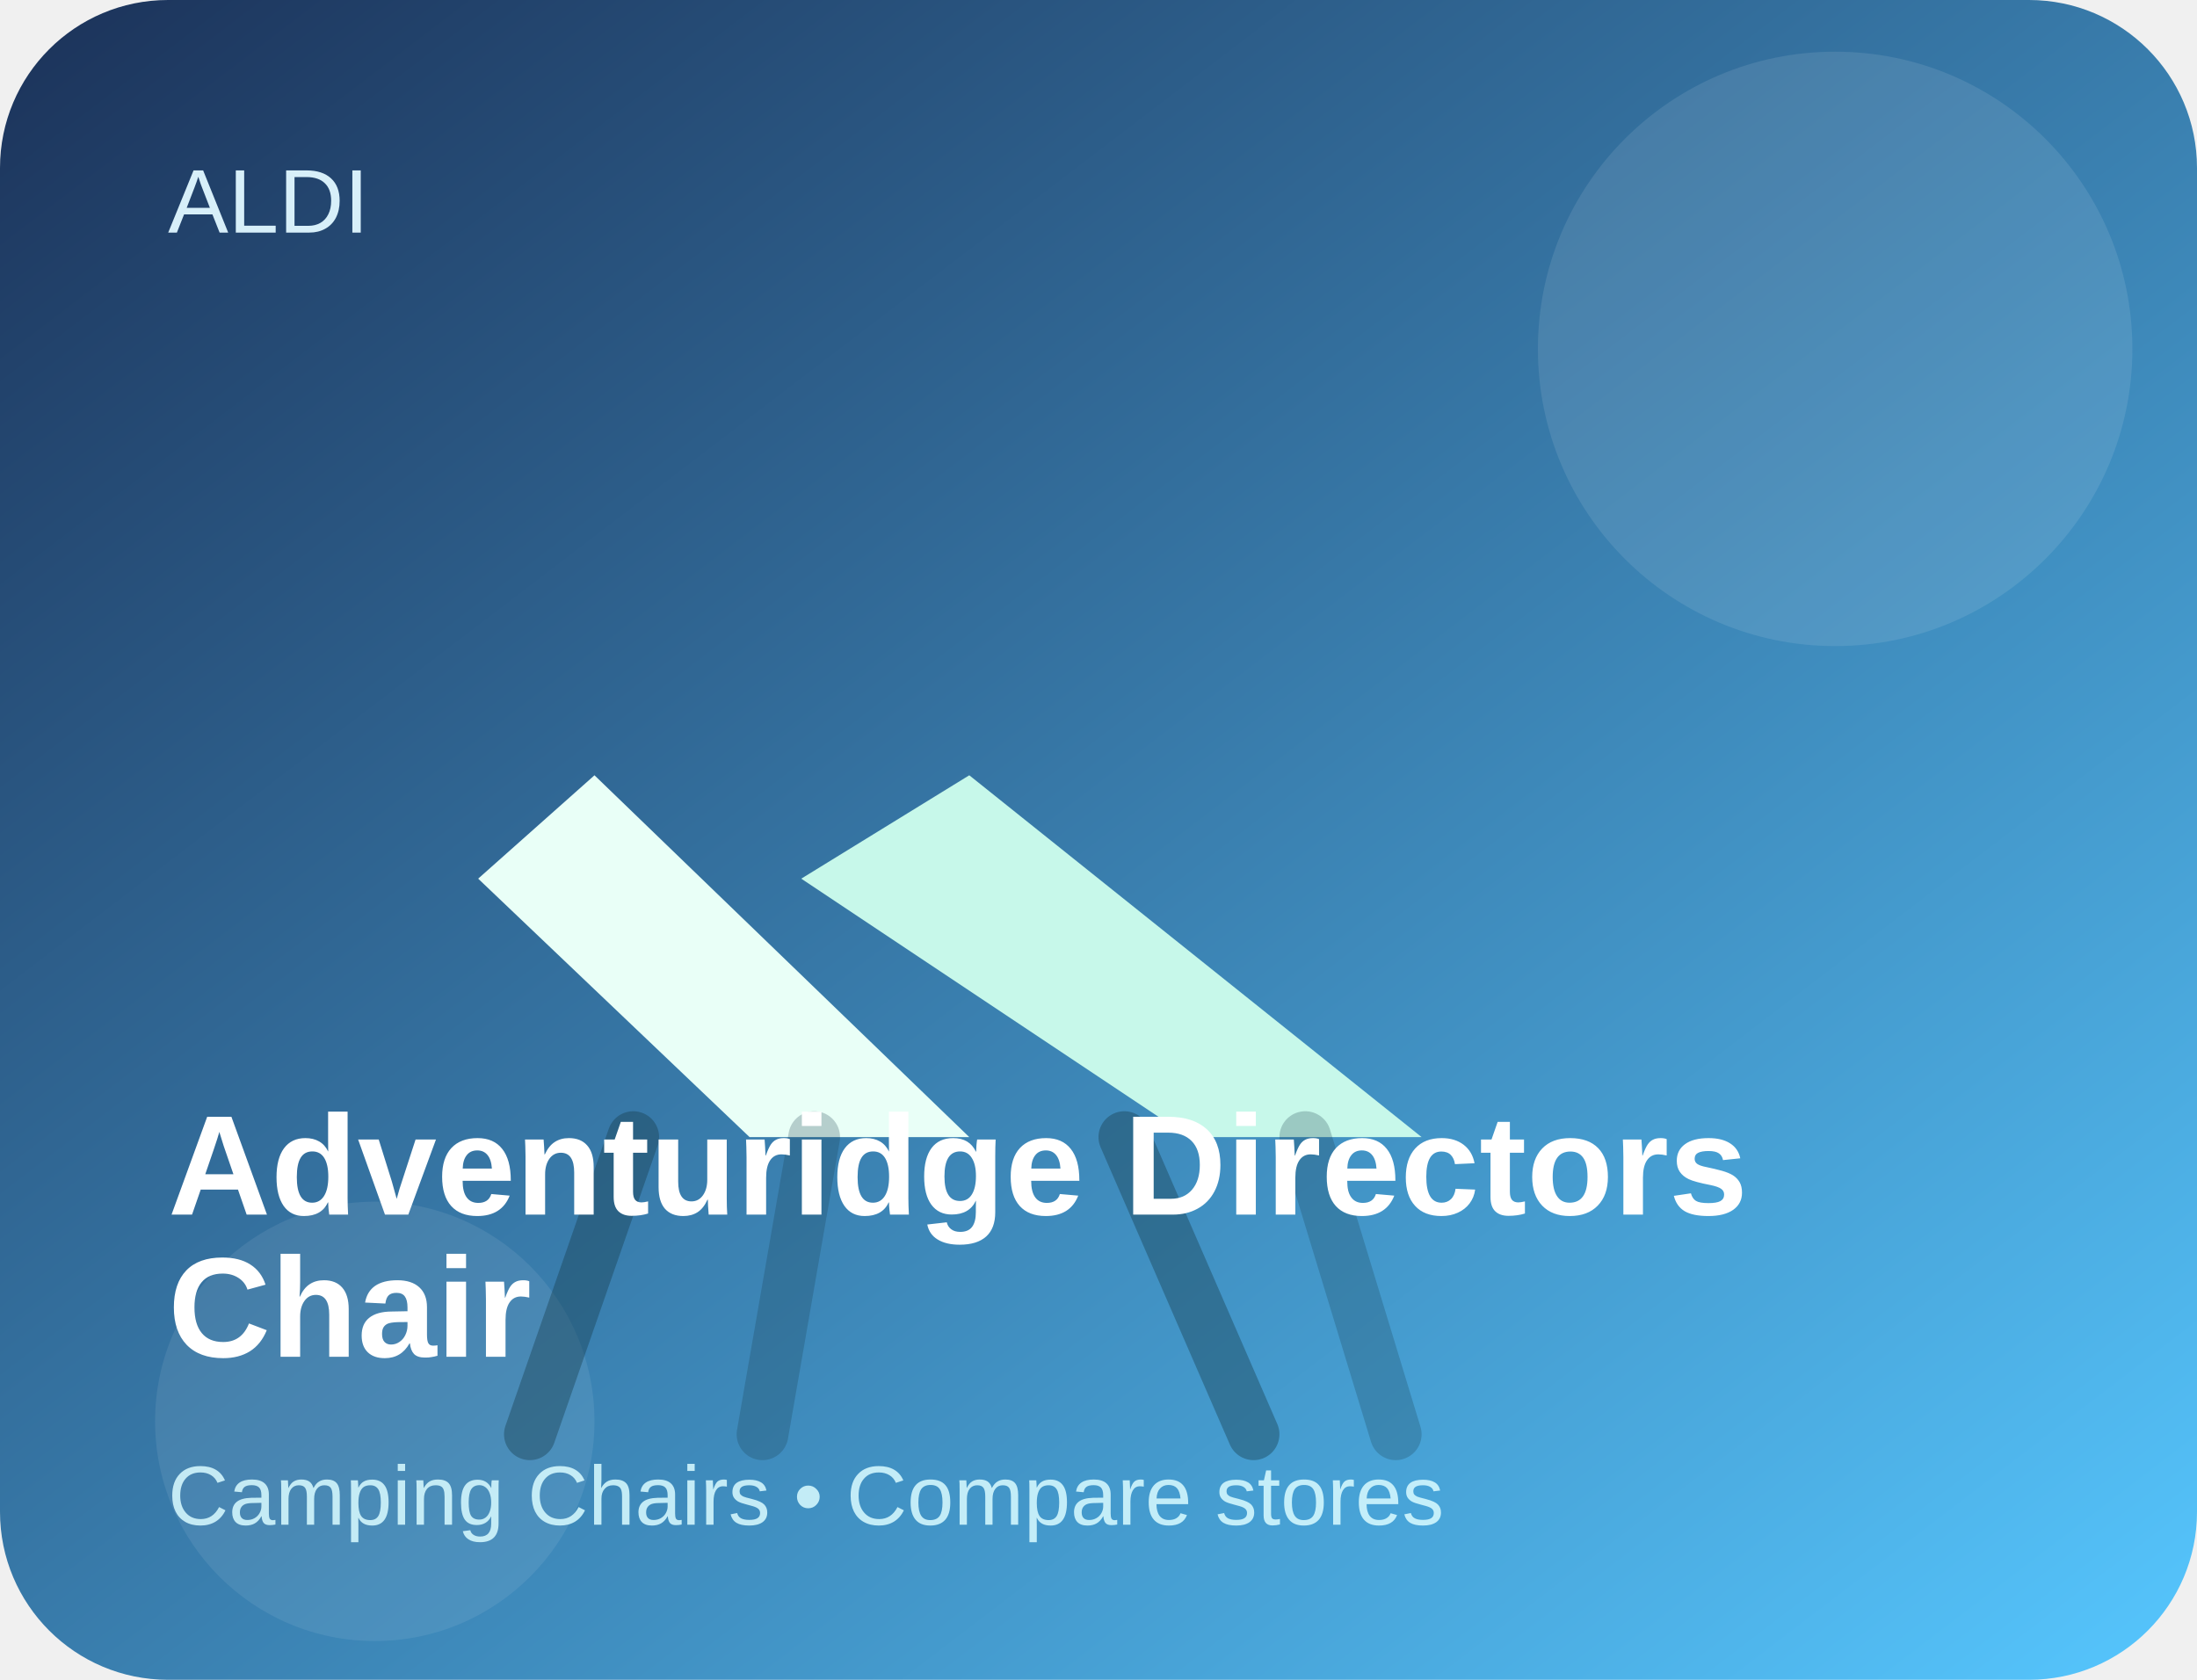
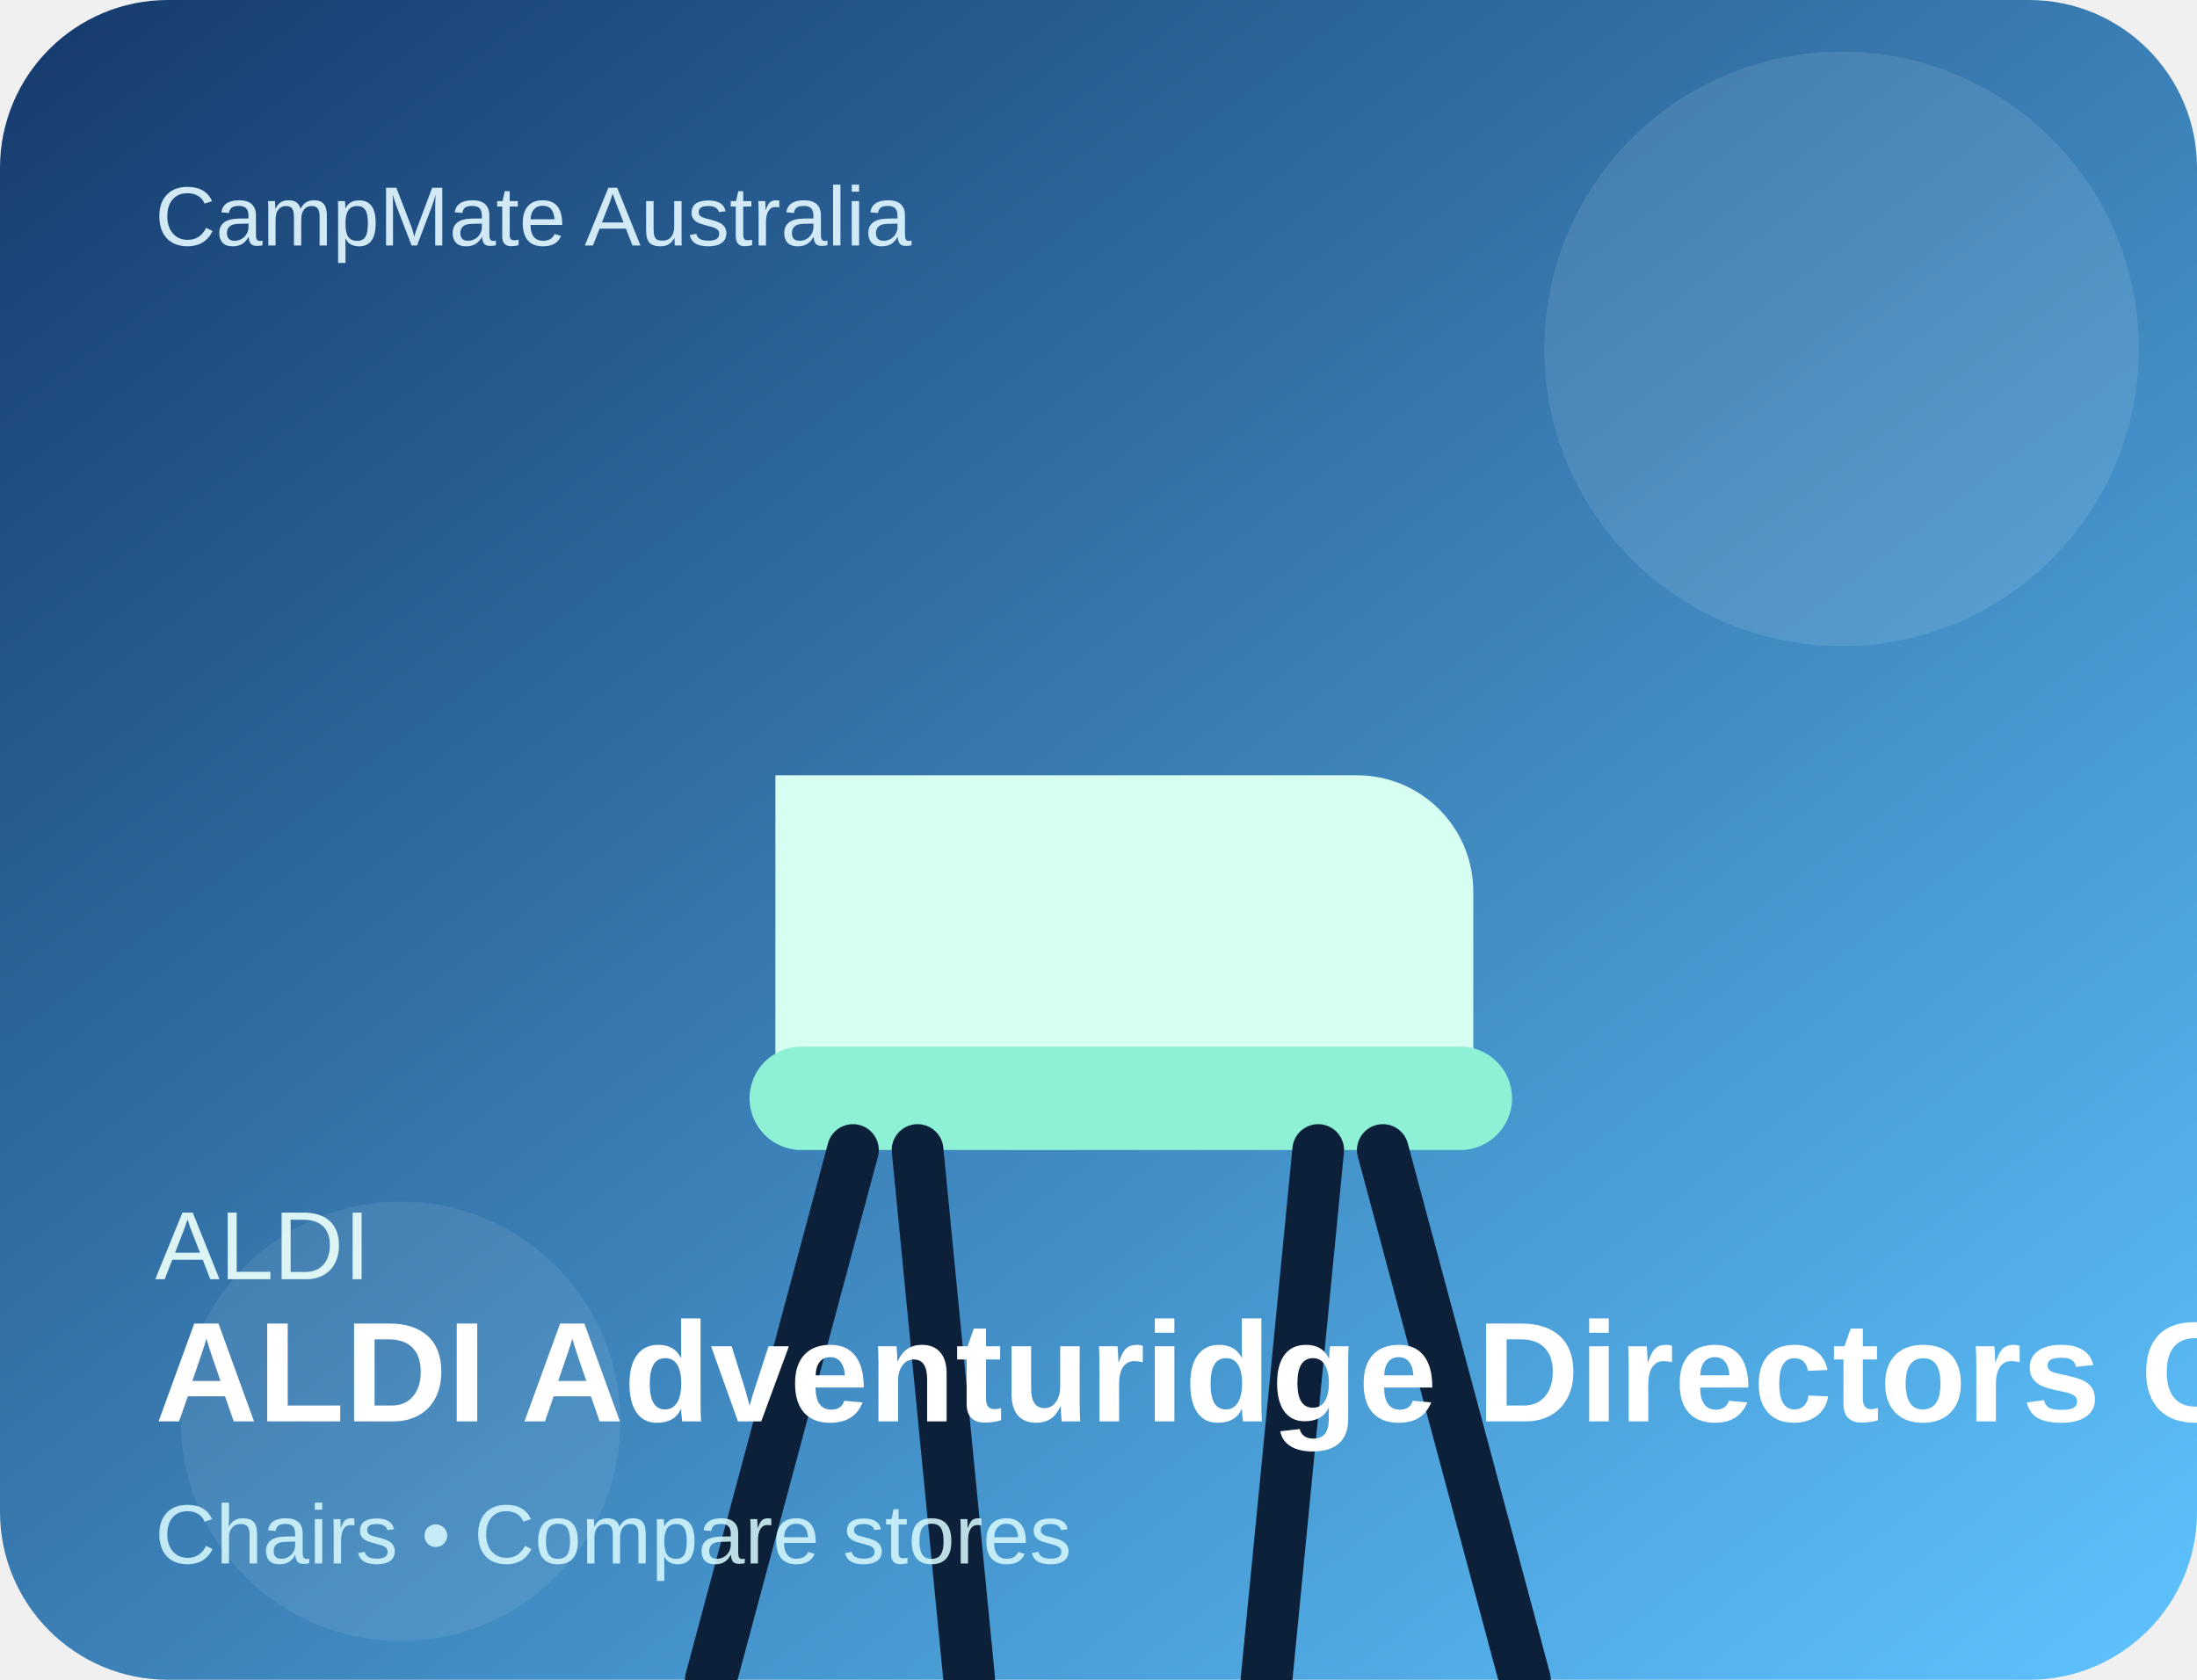
- <svg xmlns="http://www.w3.org/2000/svg" viewBox="0 0 340 260" role="img" aria-label="Adventuridge Directors Chair">
+ <svg xmlns="http://www.w3.org/2000/svg" viewBox="0 0 340 260" role="img" aria-label="ALDI Adventuridge Directors Chair">
  <defs>
    <linearGradient id="g" x1="0" y1="0" x2="1" y2="1">
-       <stop offset="0%" stop-color="#1b3158" />
-       <stop offset="100%" stop-color="#56c7ff" />
+       <stop offset="0%" stop-color="#15396b" />
+       <stop offset="100%" stop-color="#5fc4ff" />
    </linearGradient>
  </defs>
  <rect width="340" height="260" rx="26" fill="url(#g)" />
-   <circle cx="284" cy="54" r="46" fill="#ffffff" opacity="0.10" />
-   <circle cx="58" cy="220" r="34" fill="#ffffff" opacity="0.08" />
-   <path d="M92 120 L150 176 L116 176 L74 136 Z" fill="#e9fff7" />
-   <path d="M150 120 L220 176 L184 176 L124 136 Z" fill="#c7f8ea" />
-   <path d="M98 176 L82 222" stroke="#163b4b" stroke-width="8" stroke-linecap="round" opacity="0.4" />
-   <path d="M174 176 L194 222" stroke="#163b4b" stroke-width="8" stroke-linecap="round" opacity="0.4" />
-   <path d="M126 176 L118 222" stroke="#163b4b" stroke-width="8" stroke-linecap="round" opacity="0.25" />
-   <path d="M202 176 L216 222" stroke="#163b4b" stroke-width="8" stroke-linecap="round" opacity="0.25" />
-   <text x="26" y="36" font-family="Arial, Helvetica, sans-serif" font-size="14" fill="#dff6ff" opacity="0.96">ALDI</text>
-   <text x="26" y="188" font-family="Arial, Helvetica, sans-serif" font-size="22" font-weight="700" fill="#ffffff">Adventuridge Directors</text>
-   <text x="26" y="210" font-family="Arial, Helvetica, sans-serif" font-size="22" font-weight="700" fill="#ffffff">Chair</text>
-   <text x="26" y="236" font-family="Arial, Helvetica, sans-serif" font-size="13" fill="#d8faff" opacity="0.86">Camping Chairs • Compare stores</text>
+   <circle cx="285" cy="54" r="46" fill="#ffffff" opacity="0.10" />
+   <circle cx="62" cy="220" r="34" fill="#ffffff" opacity="0.08" />
+   <path d="M120 120 h90 a18 18 0 0 1 18 18 v26 h-108z" fill="#d7fff1" />
+   <rect x="116" y="162" width="118" height="16" rx="8" fill="#8ef0d5" />
+   <path d="M132 178 L110 260 M214 178 L236 260 M142 178 L150 260 M204 178 L196 260" stroke="#0c203a" stroke-width="8" stroke-linecap="round" />
+   <text x="24" y="38" font-family="Arial, Helvetica, sans-serif" font-size="13" fill="#dff6ff" opacity="0.92">CampMate Australia</text>
+   <text x="24" y="198" font-family="Arial, Helvetica, sans-serif" font-size="15" fill="#ecfffb" opacity="0.92">ALDI</text>
+   <text x="24" y="220" font-family="Arial, Helvetica, sans-serif" font-size="22" font-weight="700" fill="#ffffff">ALDI Adventuridge Directors Chair</text>
+   <text x="24" y="242" font-family="Arial, Helvetica, sans-serif" font-size="13" fill="#d8faff" opacity="0.86">Chairs • Compare stores</text>
</svg>
